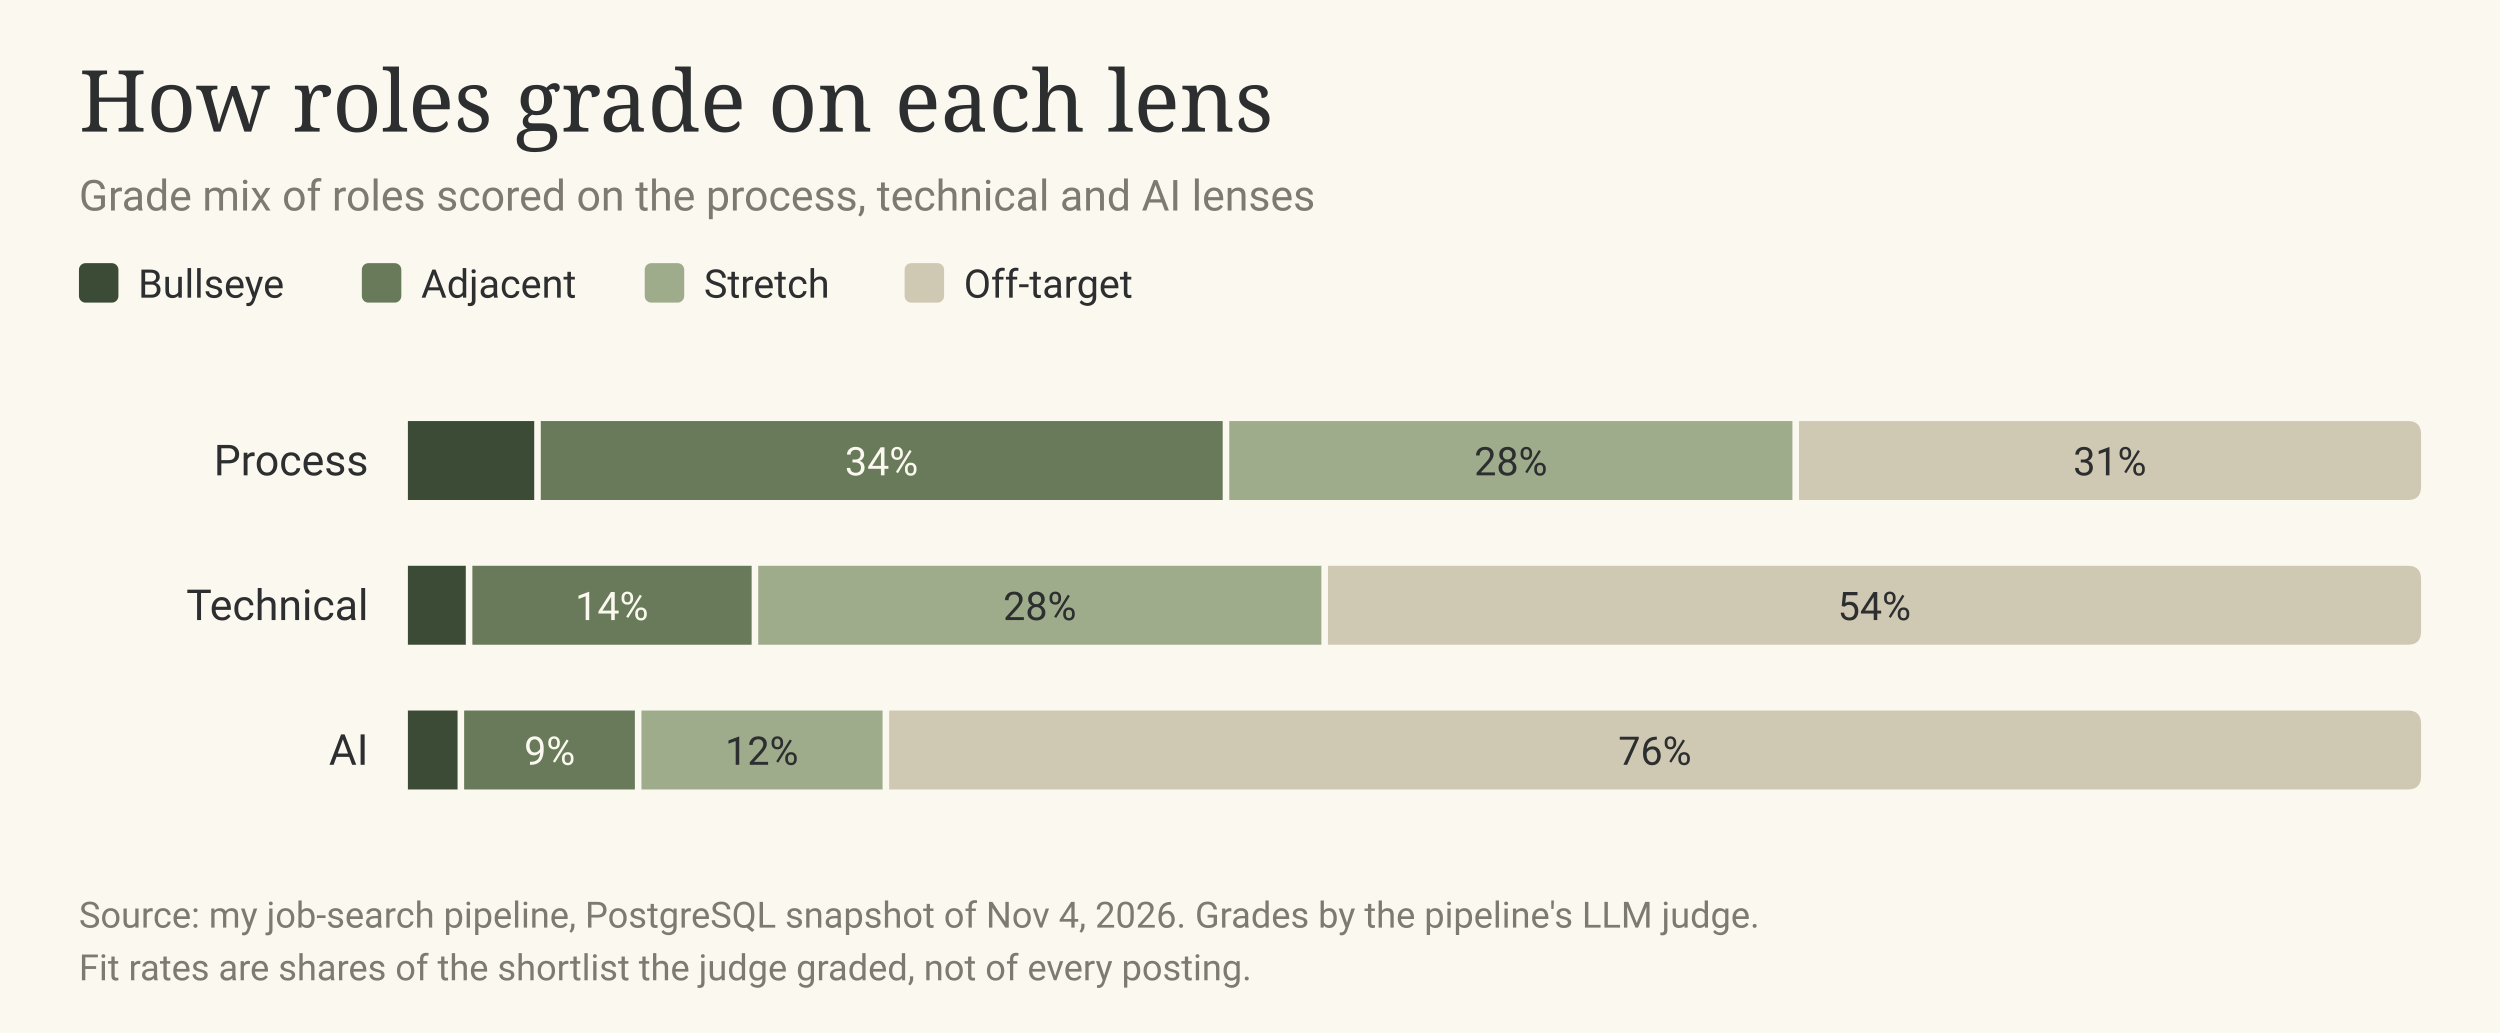
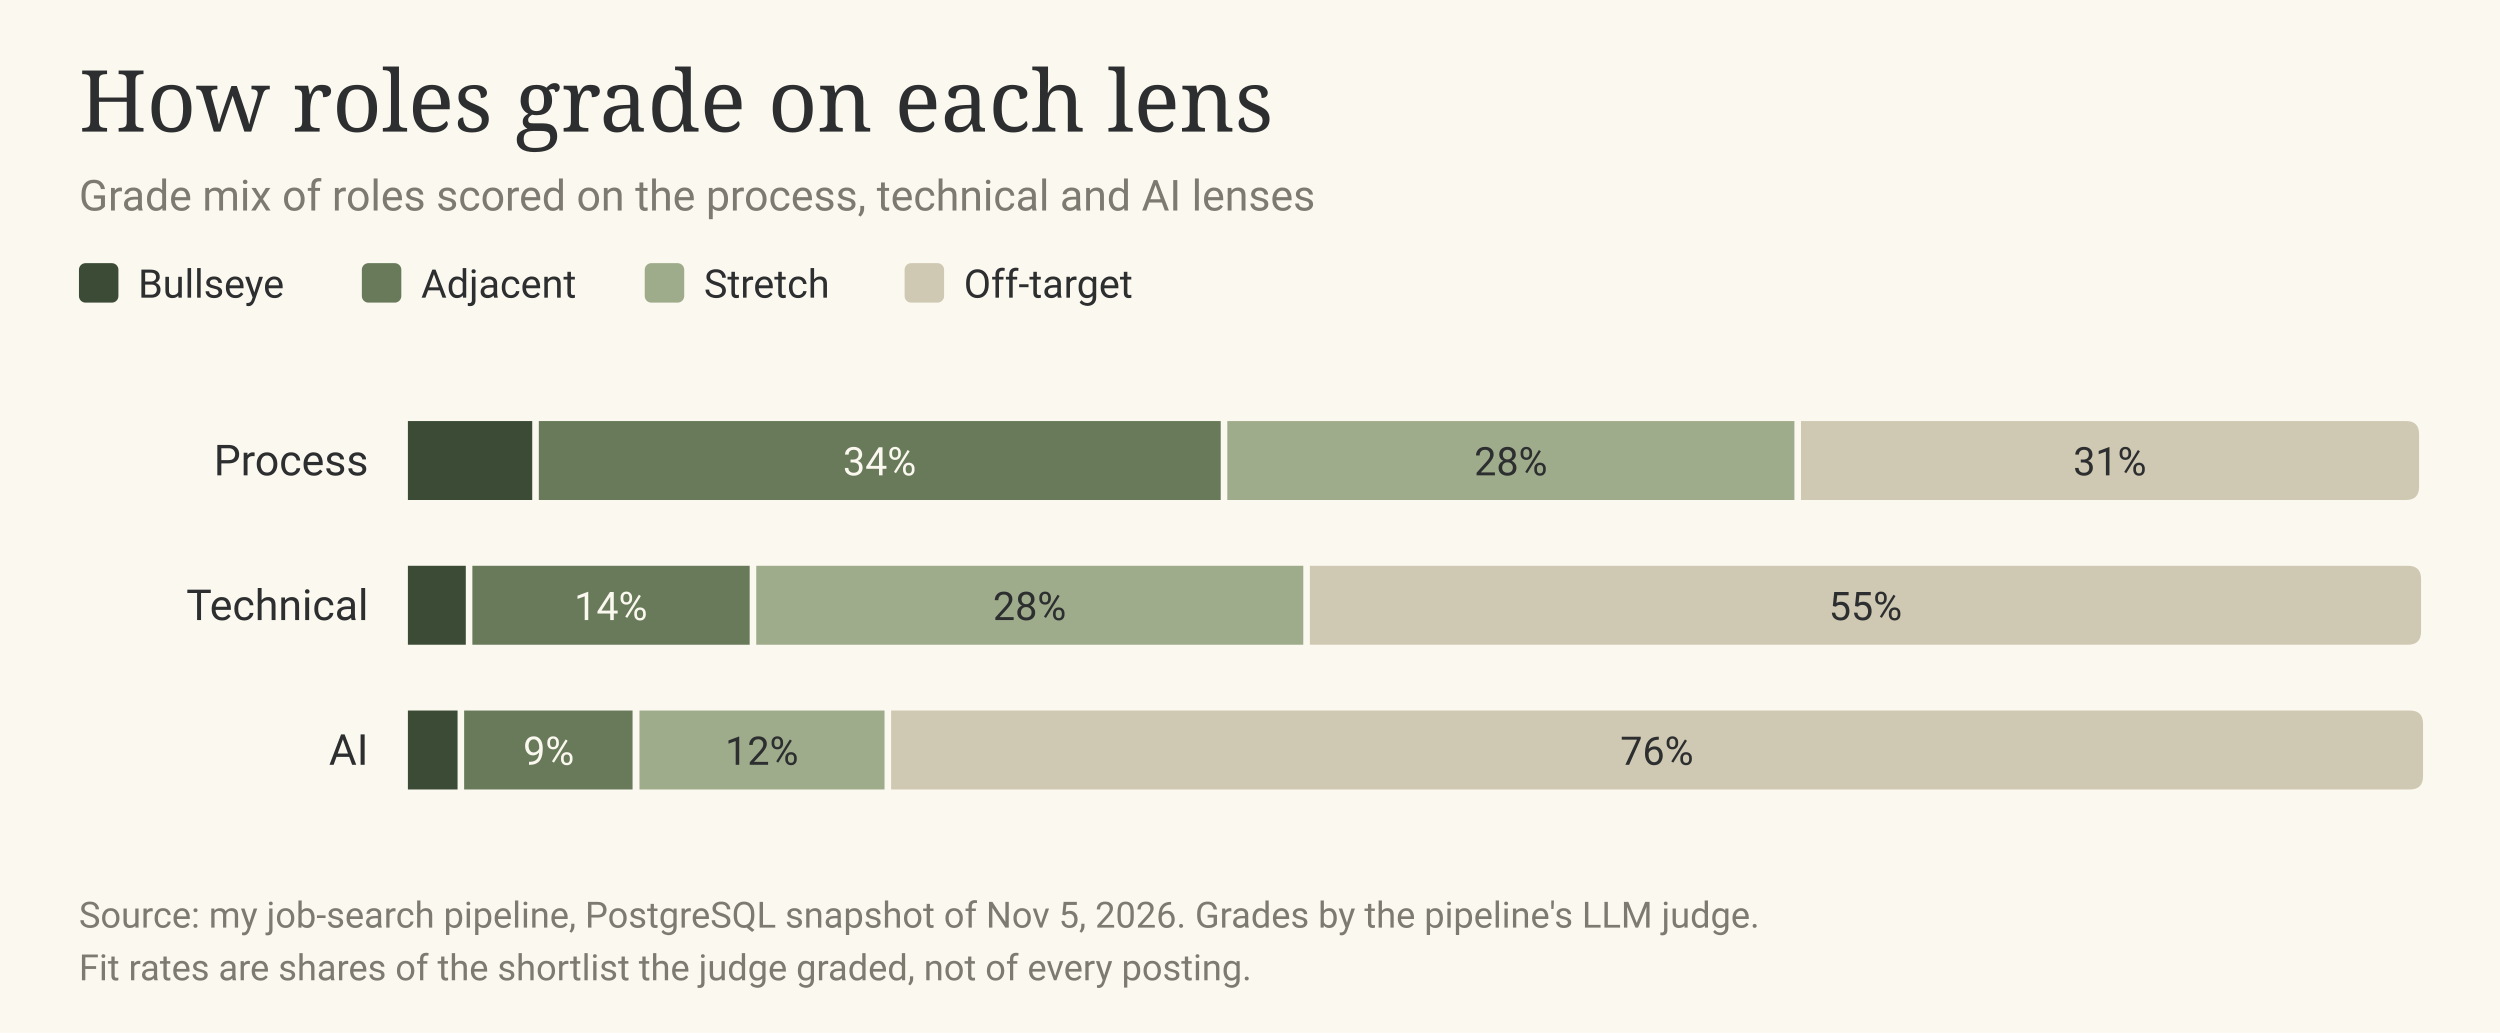
<svg xmlns="http://www.w3.org/2000/svg" viewBox="0 0 760 314" width="760" height="314" role="img" aria-labelledby="t d">
  <rect width="760" height="314" fill="#fbf8ef" />
  <text x="24" y="40" font-family="'Instrument Serif', 'Iowan Old Style', Georgia, serif" font-size="26" fill="#2c2e2f">How roles grade on each lens</text>
  <text x="24" y="64" font-family="-apple-system, BlinkMacSystemFont, 'Segoe UI', Roboto, Inter, sans-serif" font-size="13" fill="#7c7a71">Grade mix of roles scored on the process, technical and AI lenses</text>
  <rect x="24" y="80" width="12" height="12" rx="2" fill="#3b4b35" />
  <text x="42" y="90.5" font-family="-apple-system, BlinkMacSystemFont, 'Segoe UI', Roboto, Inter, sans-serif" font-size="12" fill="#2c2e2f">Bullseye</text>
  <rect x="110" y="80" width="12" height="12" rx="2" fill="#687a5a" />
  <text x="128" y="90.5" font-family="-apple-system, BlinkMacSystemFont, 'Segoe UI', Roboto, Inter, sans-serif" font-size="12" fill="#2c2e2f">Adjacent</text>
  <rect x="196" y="80" width="12" height="12" rx="2" fill="#9fac8c" />
  <text x="214" y="90.5" font-family="-apple-system, BlinkMacSystemFont, 'Segoe UI', Roboto, Inter, sans-serif" font-size="12" fill="#2c2e2f">Stretch</text>
  <rect x="275" y="80" width="12" height="12" rx="2" fill="#cfc8b2" />
  <text x="293" y="90.5" font-family="-apple-system, BlinkMacSystemFont, 'Segoe UI', Roboto, Inter, sans-serif" font-size="12" fill="#2c2e2f">Off-target</text>
  <text x="112" y="144.5" text-anchor="end" font-family="-apple-system, BlinkMacSystemFont, 'Segoe UI', Roboto, Inter, sans-serif" font-size="13" fill="#2c2e2f">Process</text>
  <g>
-     <rect x="124.0" y="128.0" width="38.4" height="24" fill="#3b4b35" />
+     <rect x="124.0" y="128.0" width="37.8" height="24" fill="#3b4b35" />
  </g>
  <g>
-     <rect x="164.4" y="128.0" width="207.3" height="24" fill="#687a5a" />
-     <text x="268.0" y="144.5" text-anchor="middle" font-family="-apple-system, BlinkMacSystemFont, 'Segoe UI', Roboto, Inter, sans-serif" font-size="12" fill="#fbf8ef">34%</text>
+     <rect x="163.8" y="128.0" width="207.3" height="24" fill="#687a5a" />
+     <text x="267.4" y="144.5" text-anchor="middle" font-family="-apple-system, BlinkMacSystemFont, 'Segoe UI', Roboto, Inter, sans-serif" font-size="12" fill="#fbf8ef">34%</text>
  </g>
  <g>
-     <rect x="373.7" y="128.0" width="171.2" height="24" fill="#9fac8c" />
+     <rect x="373.1" y="128.0" width="172.4" height="24" fill="#9fac8c" />
    <text x="459.3" y="144.5" text-anchor="middle" font-family="-apple-system, BlinkMacSystemFont, 'Segoe UI', Roboto, Inter, sans-serif" font-size="12" fill="#2c2e2f">28%</text>
  </g>
  <g>
-     <path d="M546.9,128.0H732.0Q736.0,128.0 736.0,132.0V148.0Q736.0,152.0 732.0,152.0H546.9Z" fill="#cfc8b2" />
+     <path d="M547.5,128.0H731.4Q735.4,128.0 735.4,132.0V148.0Q735.4,152.0 731.4,152.0H547.5Z" fill="#cfc8b2" />
    <text x="641.4" y="144.5" text-anchor="middle" font-family="-apple-system, BlinkMacSystemFont, 'Segoe UI', Roboto, Inter, sans-serif" font-size="12" fill="#2c2e2f">31%</text>
  </g>
  <text x="112" y="188.5" text-anchor="end" font-family="-apple-system, BlinkMacSystemFont, 'Segoe UI', Roboto, Inter, sans-serif" font-size="13" fill="#2c2e2f">Technical</text>
  <g>
    <rect x="124.0" y="172.0" width="17.6" height="24" fill="#3b4b35" />
  </g>
  <g>
-     <rect x="143.6" y="172.0" width="84.9" height="24" fill="#687a5a" />
-     <text x="186.0" y="188.5" text-anchor="middle" font-family="-apple-system, BlinkMacSystemFont, 'Segoe UI', Roboto, Inter, sans-serif" font-size="12" fill="#fbf8ef">14%</text>
+     <rect x="143.6" y="172.0" width="84.3" height="24" fill="#687a5a" />
+     <text x="185.7" y="188.5" text-anchor="middle" font-family="-apple-system, BlinkMacSystemFont, 'Segoe UI', Roboto, Inter, sans-serif" font-size="12" fill="#fbf8ef">14%</text>
  </g>
  <g>
-     <rect x="230.5" y="172.0" width="171.2" height="24" fill="#9fac8c" />
-     <text x="316.1" y="188.5" text-anchor="middle" font-family="-apple-system, BlinkMacSystemFont, 'Segoe UI', Roboto, Inter, sans-serif" font-size="12" fill="#2c2e2f">28%</text>
+     <rect x="229.9" y="172.0" width="166.3" height="24" fill="#9fac8c" />
+     <text x="313.0" y="188.5" text-anchor="middle" font-family="-apple-system, BlinkMacSystemFont, 'Segoe UI', Roboto, Inter, sans-serif" font-size="12" fill="#2c2e2f">28%</text>
  </g>
  <g>
-     <path d="M403.7,172.0H732.0Q736.0,172.0 736.0,176.0V192.0Q736.0,196.0 732.0,196.0H403.7Z" fill="#cfc8b2" />
-     <text x="569.8" y="188.5" text-anchor="middle" font-family="-apple-system, BlinkMacSystemFont, 'Segoe UI', Roboto, Inter, sans-serif" font-size="12" fill="#2c2e2f">54%</text>
+     <path d="M398.2,172.0H732.0Q736.0,172.0 736.0,176.0V192.0Q736.0,196.0 732.0,196.0H398.2Z" fill="#cfc8b2" />
+     <text x="567.1" y="188.5" text-anchor="middle" font-family="-apple-system, BlinkMacSystemFont, 'Segoe UI', Roboto, Inter, sans-serif" font-size="12" fill="#2c2e2f">55%</text>
  </g>
  <text x="112" y="232.5" text-anchor="end" font-family="-apple-system, BlinkMacSystemFont, 'Segoe UI', Roboto, Inter, sans-serif" font-size="13" fill="#2c2e2f">AI</text>
  <g>
    <rect x="124.0" y="216.0" width="15.1" height="24" fill="#3b4b35" />
  </g>
  <g>
-     <rect x="141.1" y="216.0" width="51.9" height="24" fill="#687a5a" />
-     <text x="167.1" y="232.5" text-anchor="middle" font-family="-apple-system, BlinkMacSystemFont, 'Segoe UI', Roboto, Inter, sans-serif" font-size="12" fill="#fbf8ef">9%</text>
+     <rect x="141.1" y="216.0" width="51.2" height="24" fill="#687a5a" />
+     <text x="166.8" y="232.5" text-anchor="middle" font-family="-apple-system, BlinkMacSystemFont, 'Segoe UI', Roboto, Inter, sans-serif" font-size="12" fill="#fbf8ef">9%</text>
  </g>
  <g>
-     <rect x="195.0" y="216.0" width="73.3" height="24" fill="#9fac8c" />
+     <rect x="194.4" y="216.0" width="74.5" height="24" fill="#9fac8c" />
    <text x="231.6" y="232.5" text-anchor="middle" font-family="-apple-system, BlinkMacSystemFont, 'Segoe UI', Roboto, Inter, sans-serif" font-size="12" fill="#2c2e2f">12%</text>
  </g>
  <g>
-     <path d="M270.3,216.0H732.0Q736.0,216.0 736.0,220.0V236.0Q736.0,240.0 732.0,240.0H270.3Z" fill="#cfc8b2" />
-     <text x="503.1" y="232.5" text-anchor="middle" font-family="-apple-system, BlinkMacSystemFont, 'Segoe UI', Roboto, Inter, sans-serif" font-size="12" fill="#2c2e2f">76%</text>
+     <path d="M270.9,216.0H732.6Q736.6,216.0 736.6,220.0V236.0Q736.6,240.0 732.6,240.0H270.9Z" fill="#cfc8b2" />
+     <text x="503.7" y="232.5" text-anchor="middle" font-family="-apple-system, BlinkMacSystemFont, 'Segoe UI', Roboto, Inter, sans-serif" font-size="12" fill="#2c2e2f">76%</text>
  </g>
-   <text x="24" y="282" font-family="-apple-system, BlinkMacSystemFont, 'Segoe UI', Roboto, Inter, sans-serif" font-size="11" fill="#7c7a71">Source: my job-search pipeline, PostgreSQL snapshot of Nov 4, 2026. Grades by the pipeline's LLM judge.</text>
+   <text x="24" y="282" font-family="-apple-system, BlinkMacSystemFont, 'Segoe UI', Roboto, Inter, sans-serif" font-size="11" fill="#7c7a71">Source: my job-search pipeline, PostgreSQL snapshot of Nov 5, 2026. Grades by the pipeline's LLM judge.</text>
  <text x="24" y="298" font-family="-apple-system, BlinkMacSystemFont, 'Segoe UI', Roboto, Inter, sans-serif" font-size="11" fill="#7c7a71">Fit rates are shares of the shortlist the judge graded, not of every posting.</text>
</svg>
